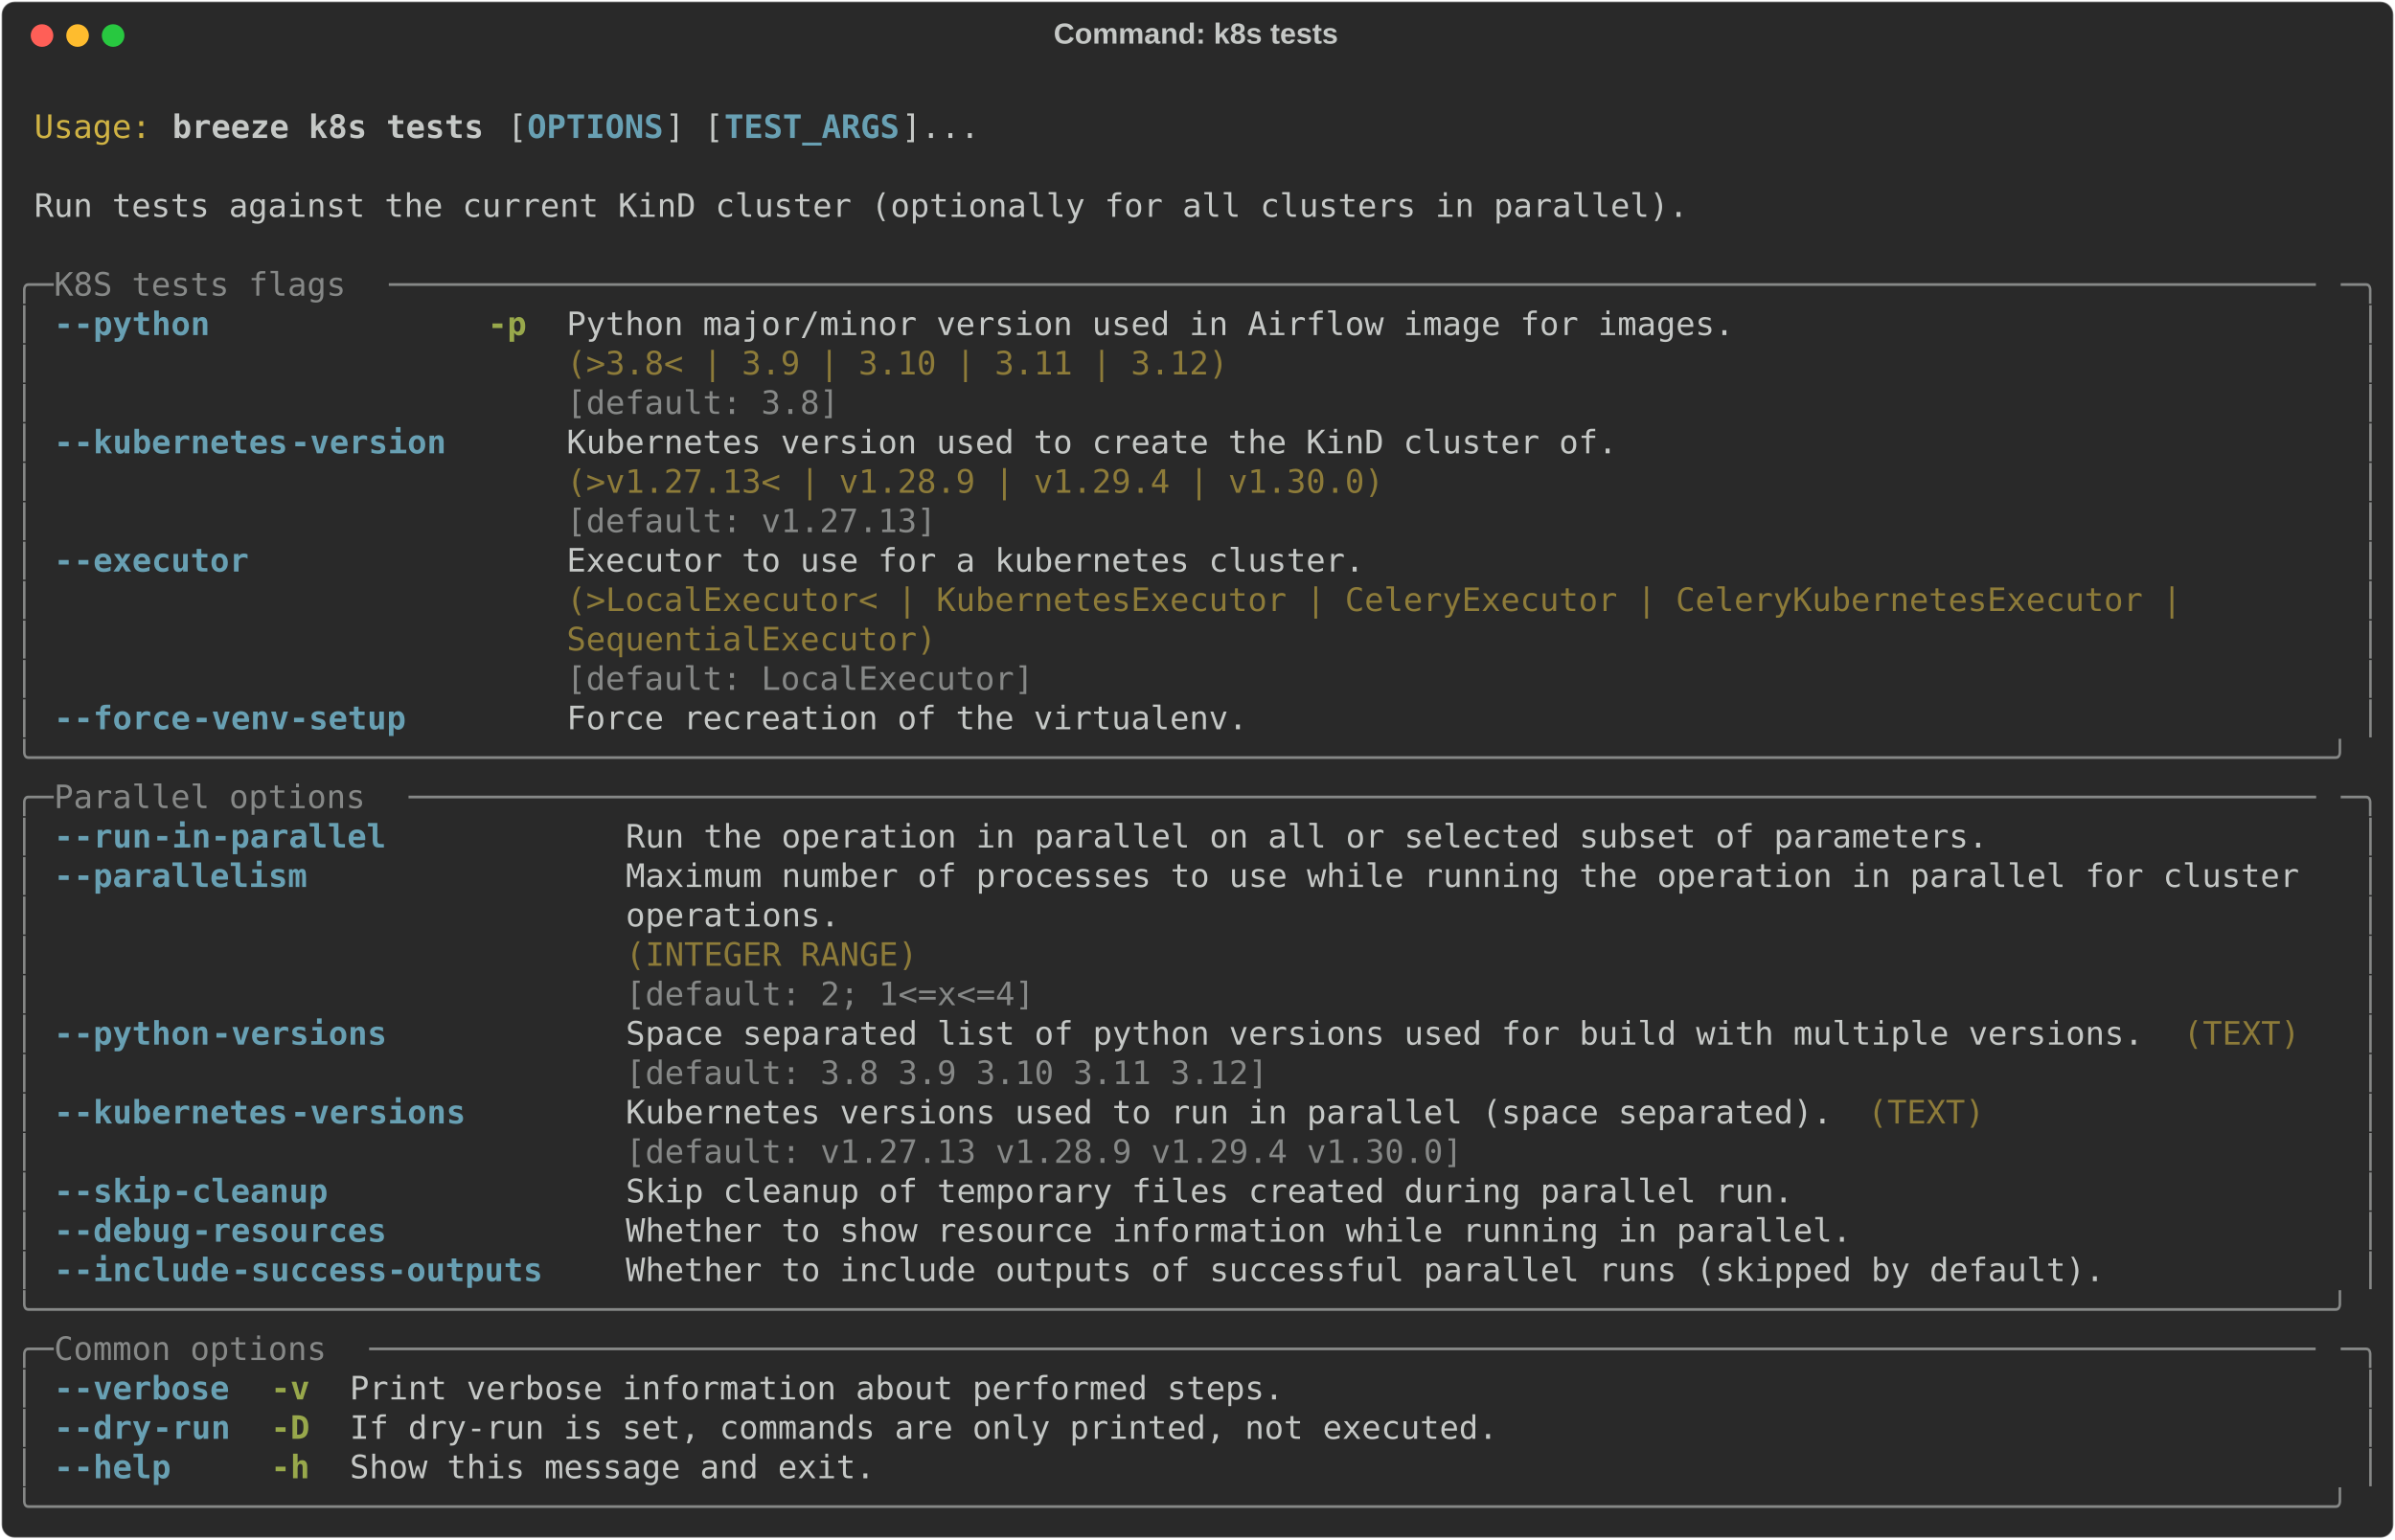
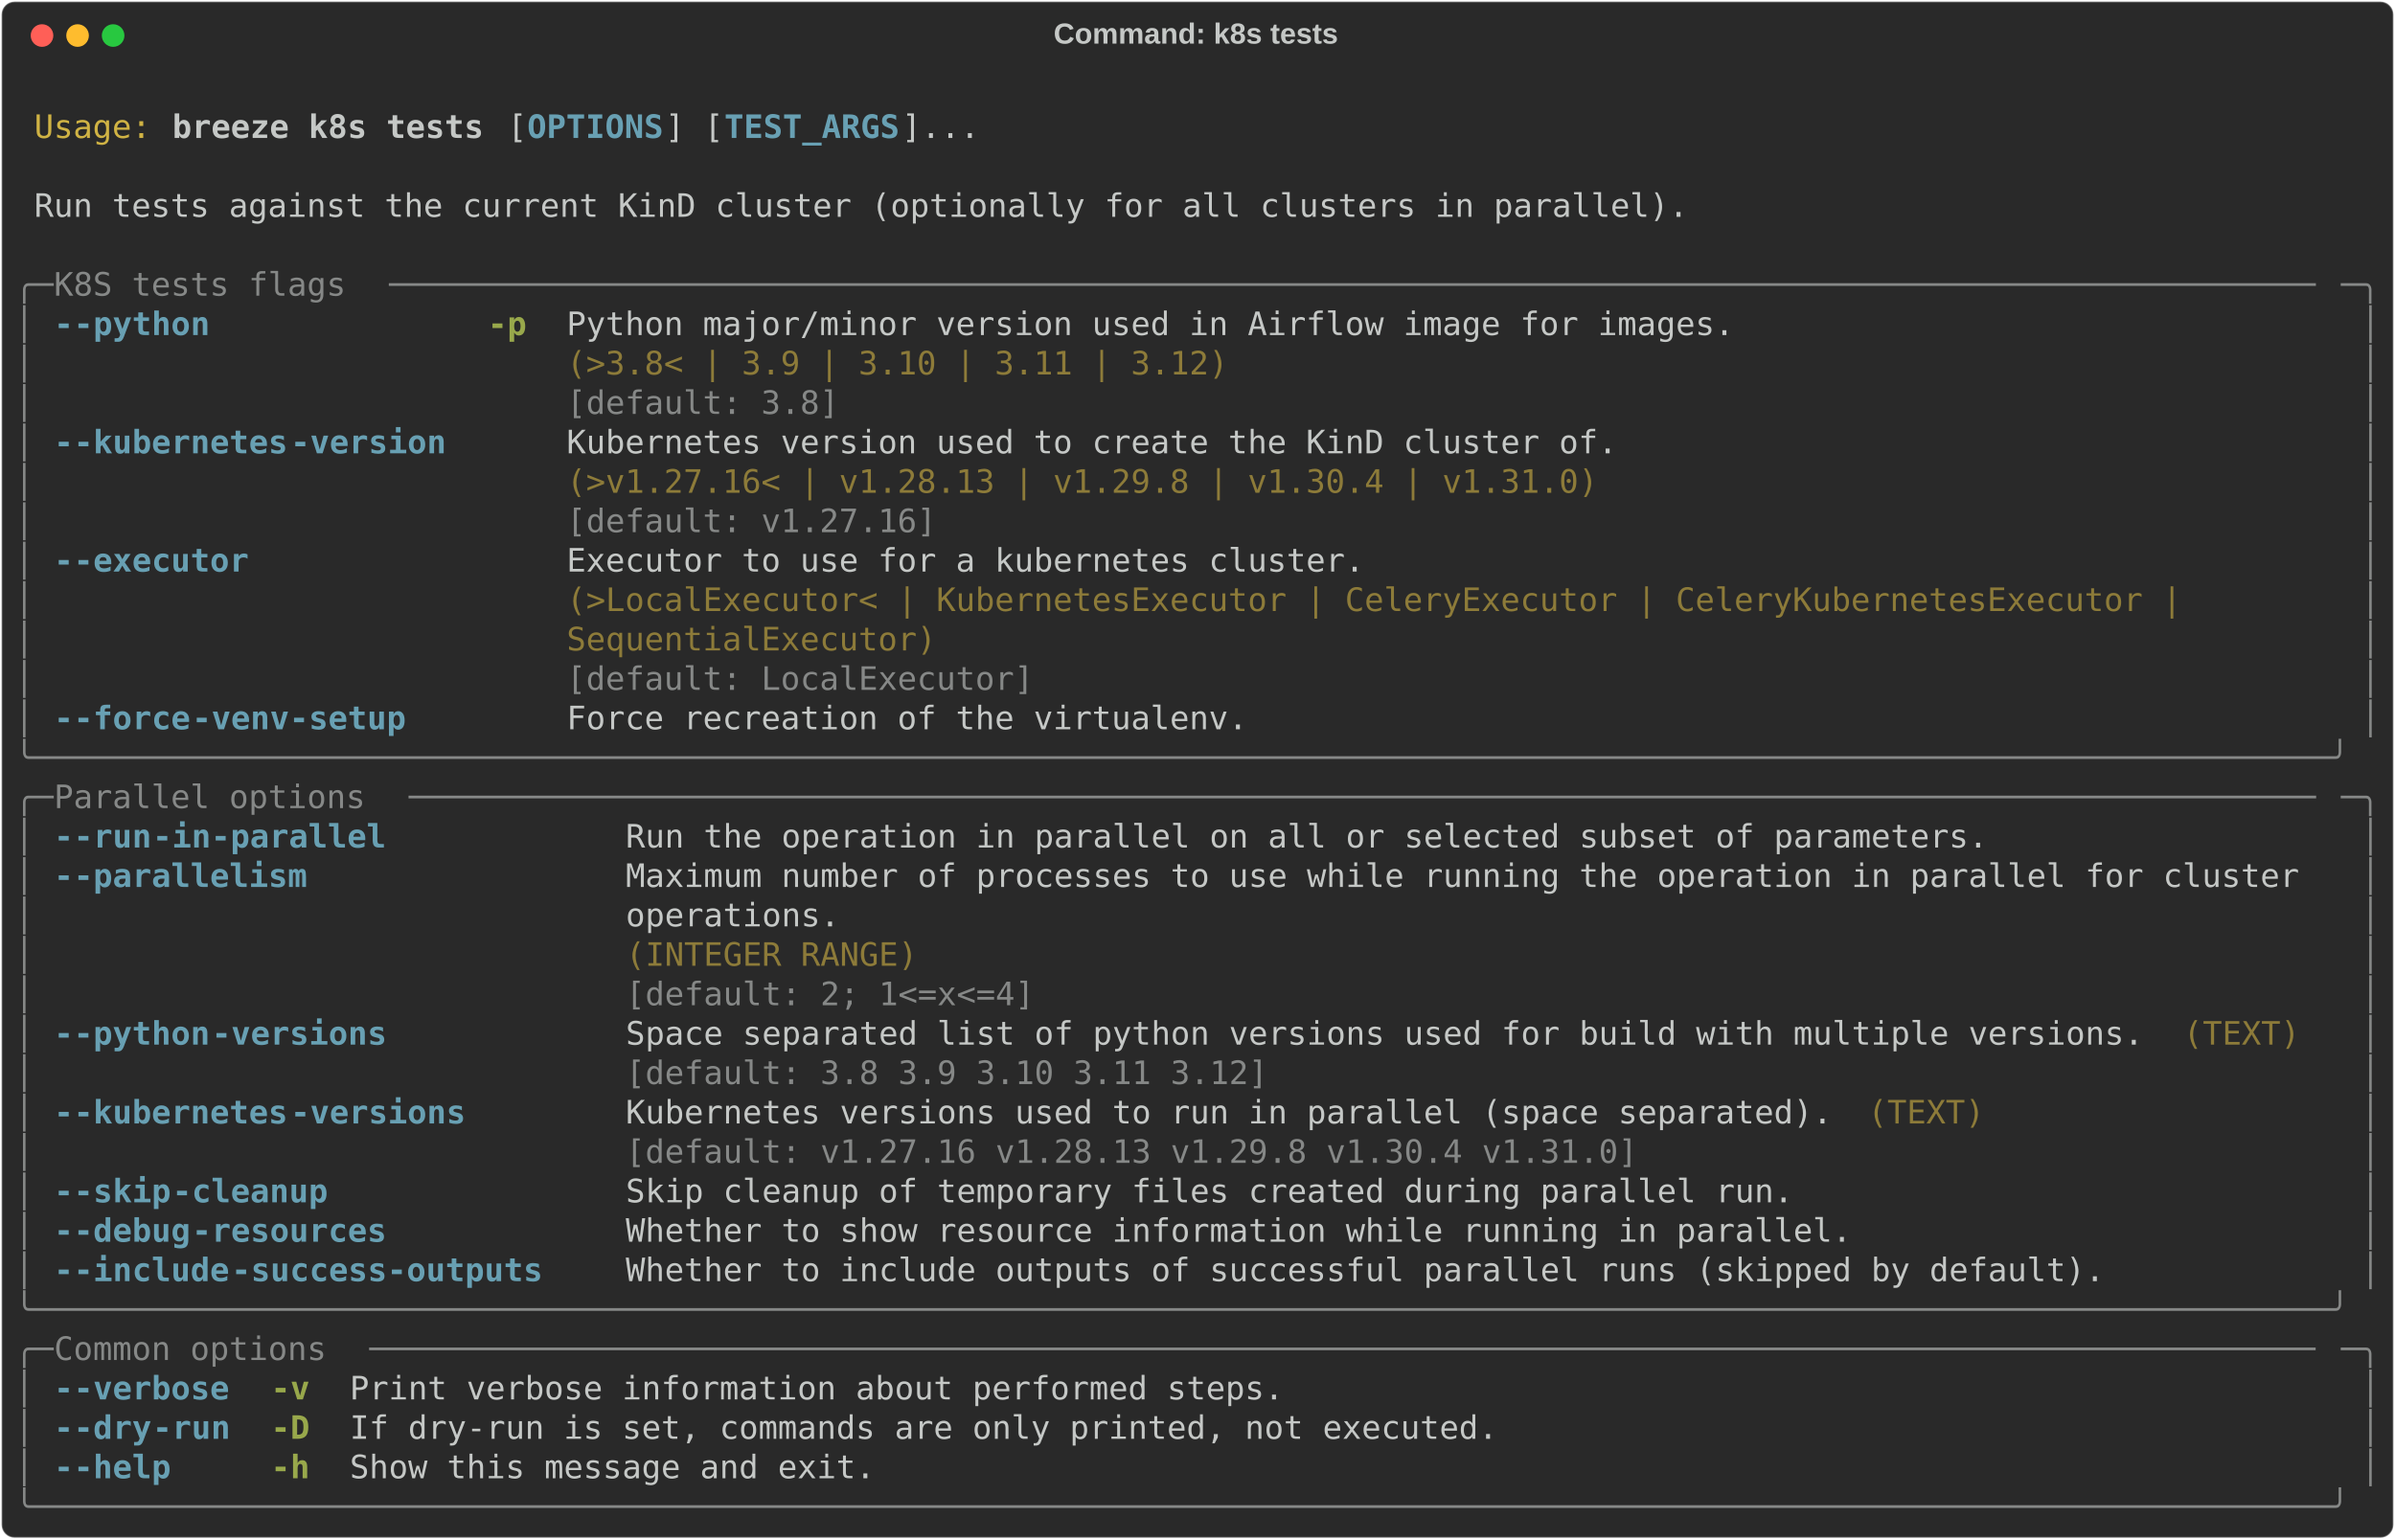
<svg xmlns="http://www.w3.org/2000/svg" class="rich-terminal" viewBox="0 0 1482 952.8">
  <style>

    @font-face {
        font-family: "Fira Code";
        src: local("FiraCode-Regular"),
                url("https://cdnjs.cloudflare.com/ajax/libs/firacode/6.2.0/woff2/FiraCode-Regular.woff2") format("woff2"),
                url("https://cdnjs.cloudflare.com/ajax/libs/firacode/6.2.0/woff/FiraCode-Regular.woff") format("woff");
        font-style: normal;
        font-weight: 400;
    }
    @font-face {
        font-family: "Fira Code";
        src: local("FiraCode-Bold"),
                url("https://cdnjs.cloudflare.com/ajax/libs/firacode/6.2.0/woff2/FiraCode-Bold.woff2") format("woff2"),
                url("https://cdnjs.cloudflare.com/ajax/libs/firacode/6.2.0/woff/FiraCode-Bold.woff") format("woff");
        font-style: bold;
        font-weight: 700;
    }

    .breeze-k8s-tests-matrix {
        font-family: Fira Code, monospace;
        font-size: 20px;
        line-height: 24.4px;
        font-variant-east-asian: full-width;
    }

    .breeze-k8s-tests-title {
        font-size: 18px;
        font-weight: bold;
        font-family: arial;
    }

    .breeze-k8s-tests-r1 { fill: #c5c8c6 }
.breeze-k8s-tests-r2 { fill: #d0b344 }
.breeze-k8s-tests-r3 { fill: #c5c8c6;font-weight: bold }
.breeze-k8s-tests-r4 { fill: #68a0b3;font-weight: bold }
.breeze-k8s-tests-r5 { fill: #868887 }
.breeze-k8s-tests-r6 { fill: #98a84b;font-weight: bold }
.breeze-k8s-tests-r7 { fill: #8d7b39 }
    </style>
  <defs>
    <clipPath id="breeze-k8s-tests-clip-terminal">
      <rect x="0" y="0" width="1463.0" height="901.8" />
    </clipPath>
    <clipPath id="breeze-k8s-tests-line-0">
      <rect x="0" y="1.5" width="1464" height="24.65" />
    </clipPath>
    <clipPath id="breeze-k8s-tests-line-1">
      <rect x="0" y="25.9" width="1464" height="24.65" />
    </clipPath>
    <clipPath id="breeze-k8s-tests-line-2">
      <rect x="0" y="50.3" width="1464" height="24.65" />
    </clipPath>
    <clipPath id="breeze-k8s-tests-line-3">
      <rect x="0" y="74.7" width="1464" height="24.65" />
    </clipPath>
    <clipPath id="breeze-k8s-tests-line-4">
      <rect x="0" y="99.1" width="1464" height="24.65" />
    </clipPath>
    <clipPath id="breeze-k8s-tests-line-5">
      <rect x="0" y="123.5" width="1464" height="24.65" />
    </clipPath>
    <clipPath id="breeze-k8s-tests-line-6">
      <rect x="0" y="147.9" width="1464" height="24.65" />
    </clipPath>
    <clipPath id="breeze-k8s-tests-line-7">
      <rect x="0" y="172.3" width="1464" height="24.65" />
    </clipPath>
    <clipPath id="breeze-k8s-tests-line-8">
      <rect x="0" y="196.7" width="1464" height="24.65" />
    </clipPath>
    <clipPath id="breeze-k8s-tests-line-9">
      <rect x="0" y="221.1" width="1464" height="24.65" />
    </clipPath>
    <clipPath id="breeze-k8s-tests-line-10">
      <rect x="0" y="245.5" width="1464" height="24.65" />
    </clipPath>
    <clipPath id="breeze-k8s-tests-line-11">
      <rect x="0" y="269.9" width="1464" height="24.65" />
    </clipPath>
    <clipPath id="breeze-k8s-tests-line-12">
      <rect x="0" y="294.3" width="1464" height="24.65" />
    </clipPath>
    <clipPath id="breeze-k8s-tests-line-13">
      <rect x="0" y="318.7" width="1464" height="24.65" />
    </clipPath>
    <clipPath id="breeze-k8s-tests-line-14">
      <rect x="0" y="343.1" width="1464" height="24.65" />
    </clipPath>
    <clipPath id="breeze-k8s-tests-line-15">
      <rect x="0" y="367.5" width="1464" height="24.65" />
    </clipPath>
    <clipPath id="breeze-k8s-tests-line-16">
      <rect x="0" y="391.9" width="1464" height="24.65" />
    </clipPath>
    <clipPath id="breeze-k8s-tests-line-17">
      <rect x="0" y="416.3" width="1464" height="24.65" />
    </clipPath>
    <clipPath id="breeze-k8s-tests-line-18">
      <rect x="0" y="440.7" width="1464" height="24.65" />
    </clipPath>
    <clipPath id="breeze-k8s-tests-line-19">
      <rect x="0" y="465.1" width="1464" height="24.65" />
    </clipPath>
    <clipPath id="breeze-k8s-tests-line-20">
      <rect x="0" y="489.5" width="1464" height="24.65" />
    </clipPath>
    <clipPath id="breeze-k8s-tests-line-21">
      <rect x="0" y="513.9" width="1464" height="24.65" />
    </clipPath>
    <clipPath id="breeze-k8s-tests-line-22">
      <rect x="0" y="538.3" width="1464" height="24.65" />
    </clipPath>
    <clipPath id="breeze-k8s-tests-line-23">
      <rect x="0" y="562.7" width="1464" height="24.65" />
    </clipPath>
    <clipPath id="breeze-k8s-tests-line-24">
      <rect x="0" y="587.1" width="1464" height="24.65" />
    </clipPath>
    <clipPath id="breeze-k8s-tests-line-25">
      <rect x="0" y="611.5" width="1464" height="24.65" />
    </clipPath>
    <clipPath id="breeze-k8s-tests-line-26">
      <rect x="0" y="635.9" width="1464" height="24.65" />
    </clipPath>
    <clipPath id="breeze-k8s-tests-line-27">
      <rect x="0" y="660.3" width="1464" height="24.65" />
    </clipPath>
    <clipPath id="breeze-k8s-tests-line-28">
      <rect x="0" y="684.7" width="1464" height="24.65" />
    </clipPath>
    <clipPath id="breeze-k8s-tests-line-29">
      <rect x="0" y="709.1" width="1464" height="24.65" />
    </clipPath>
    <clipPath id="breeze-k8s-tests-line-30">
      <rect x="0" y="733.5" width="1464" height="24.65" />
    </clipPath>
    <clipPath id="breeze-k8s-tests-line-31">
      <rect x="0" y="757.9" width="1464" height="24.65" />
    </clipPath>
    <clipPath id="breeze-k8s-tests-line-32">
      <rect x="0" y="782.3" width="1464" height="24.65" />
    </clipPath>
    <clipPath id="breeze-k8s-tests-line-33">
      <rect x="0" y="806.7" width="1464" height="24.65" />
    </clipPath>
    <clipPath id="breeze-k8s-tests-line-34">
      <rect x="0" y="831.1" width="1464" height="24.65" />
    </clipPath>
    <clipPath id="breeze-k8s-tests-line-35">
      <rect x="0" y="855.5" width="1464" height="24.65" />
    </clipPath>
  </defs>
  <rect fill="#292929" stroke="rgba(255,255,255,0.35)" stroke-width="1" x="1" y="1" width="1480" height="950.8" rx="8" />
  <text class="breeze-k8s-tests-title" fill="#c5c8c6" text-anchor="middle" x="740" y="27">Command: k8s tests</text>
  <g transform="translate(26,22)">
    <circle cx="0" cy="0" r="7" fill="#ff5f57" />
    <circle cx="22" cy="0" r="7" fill="#febc2e" />
    <circle cx="44" cy="0" r="7" fill="#28c840" />
  </g>
  <g transform="translate(9, 41)" clip-path="url(#breeze-k8s-tests-clip-terminal)">
    <g class="breeze-k8s-tests-matrix">
      <text class="breeze-k8s-tests-r1" x="1464" y="20" textLength="12.2" clip-path="url(#breeze-k8s-tests-line-0)">
</text>
      <text class="breeze-k8s-tests-r2" x="12.2" y="44.4" textLength="73.2" clip-path="url(#breeze-k8s-tests-line-1)">Usage:</text>
      <text class="breeze-k8s-tests-r3" x="97.6" y="44.4" textLength="195.2" clip-path="url(#breeze-k8s-tests-line-1)">breeze k8s tests</text>
      <text class="breeze-k8s-tests-r1" x="305" y="44.4" textLength="12.2" clip-path="url(#breeze-k8s-tests-line-1)">[</text>
      <text class="breeze-k8s-tests-r4" x="317.2" y="44.4" textLength="85.4" clip-path="url(#breeze-k8s-tests-line-1)">OPTIONS</text>
      <text class="breeze-k8s-tests-r1" x="402.6" y="44.4" textLength="36.6" clip-path="url(#breeze-k8s-tests-line-1)">] [</text>
      <text class="breeze-k8s-tests-r4" x="439.2" y="44.4" textLength="109.8" clip-path="url(#breeze-k8s-tests-line-1)">TEST_ARGS</text>
      <text class="breeze-k8s-tests-r1" x="549" y="44.4" textLength="48.8" clip-path="url(#breeze-k8s-tests-line-1)">]...</text>
      <text class="breeze-k8s-tests-r1" x="1464" y="44.4" textLength="12.2" clip-path="url(#breeze-k8s-tests-line-1)">
</text>
      <text class="breeze-k8s-tests-r1" x="1464" y="68.8" textLength="12.2" clip-path="url(#breeze-k8s-tests-line-2)">
</text>
      <text class="breeze-k8s-tests-r1" x="12.2" y="93.2" textLength="1037" clip-path="url(#breeze-k8s-tests-line-3)">Run tests against the current KinD cluster (optionally for all clusters in parallel).</text>
      <text class="breeze-k8s-tests-r1" x="1464" y="93.2" textLength="12.2" clip-path="url(#breeze-k8s-tests-line-3)">
</text>
      <text class="breeze-k8s-tests-r1" x="1464" y="117.6" textLength="12.2" clip-path="url(#breeze-k8s-tests-line-4)">
</text>
      <text class="breeze-k8s-tests-r5" x="0" y="142" textLength="24.4" clip-path="url(#breeze-k8s-tests-line-5)">╭─</text>
      <text class="breeze-k8s-tests-r5" x="24.4" y="142" textLength="207.4" clip-path="url(#breeze-k8s-tests-line-5)"> K8S tests flags </text>
      <text class="breeze-k8s-tests-r5" x="231.8" y="142" textLength="1207.8" clip-path="url(#breeze-k8s-tests-line-5)">───────────────────────────────────────────────────────────────────────────────────────────────────</text>
      <text class="breeze-k8s-tests-r5" x="1439.6" y="142" textLength="24.4" clip-path="url(#breeze-k8s-tests-line-5)">─╮</text>
      <text class="breeze-k8s-tests-r1" x="1464" y="142" textLength="12.2" clip-path="url(#breeze-k8s-tests-line-5)">
</text>
      <text class="breeze-k8s-tests-r5" x="0" y="166.4" textLength="12.2" clip-path="url(#breeze-k8s-tests-line-6)">│</text>
      <text class="breeze-k8s-tests-r4" x="24.4" y="166.4" textLength="12.2" clip-path="url(#breeze-k8s-tests-line-6)">-</text>
      <text class="breeze-k8s-tests-r4" x="36.6" y="166.4" textLength="85.4" clip-path="url(#breeze-k8s-tests-line-6)">-python</text>
      <text class="breeze-k8s-tests-r6" x="292.8" y="166.4" textLength="24.4" clip-path="url(#breeze-k8s-tests-line-6)">-p</text>
      <text class="breeze-k8s-tests-r1" x="341.6" y="166.4" textLength="732" clip-path="url(#breeze-k8s-tests-line-6)">Python major/minor version used in Airflow image for images.</text>
      <text class="breeze-k8s-tests-r5" x="1451.8" y="166.4" textLength="12.2" clip-path="url(#breeze-k8s-tests-line-6)">│</text>
      <text class="breeze-k8s-tests-r1" x="1464" y="166.4" textLength="12.2" clip-path="url(#breeze-k8s-tests-line-6)">
</text>
      <text class="breeze-k8s-tests-r5" x="0" y="190.8" textLength="12.2" clip-path="url(#breeze-k8s-tests-line-7)">│</text>
      <text class="breeze-k8s-tests-r7" x="341.6" y="190.8" textLength="732" clip-path="url(#breeze-k8s-tests-line-7)">(&gt;3.8&lt; | 3.9 | 3.10 | 3.11 | 3.12)                          </text>
      <text class="breeze-k8s-tests-r5" x="1451.8" y="190.8" textLength="12.2" clip-path="url(#breeze-k8s-tests-line-7)">│</text>
      <text class="breeze-k8s-tests-r1" x="1464" y="190.8" textLength="12.2" clip-path="url(#breeze-k8s-tests-line-7)">
</text>
      <text class="breeze-k8s-tests-r5" x="0" y="215.2" textLength="12.2" clip-path="url(#breeze-k8s-tests-line-8)">│</text>
      <text class="breeze-k8s-tests-r5" x="341.6" y="215.2" textLength="732" clip-path="url(#breeze-k8s-tests-line-8)">[default: 3.8]                                              </text>
      <text class="breeze-k8s-tests-r5" x="1451.8" y="215.2" textLength="12.2" clip-path="url(#breeze-k8s-tests-line-8)">│</text>
      <text class="breeze-k8s-tests-r1" x="1464" y="215.2" textLength="12.2" clip-path="url(#breeze-k8s-tests-line-8)">
</text>
      <text class="breeze-k8s-tests-r5" x="0" y="239.6" textLength="12.2" clip-path="url(#breeze-k8s-tests-line-9)">│</text>
      <text class="breeze-k8s-tests-r4" x="24.4" y="239.6" textLength="12.2" clip-path="url(#breeze-k8s-tests-line-9)">-</text>
      <text class="breeze-k8s-tests-r4" x="36.6" y="239.6" textLength="134.2" clip-path="url(#breeze-k8s-tests-line-9)">-kubernetes</text>
      <text class="breeze-k8s-tests-r4" x="170.8" y="239.6" textLength="97.6" clip-path="url(#breeze-k8s-tests-line-9)">-version</text>
      <text class="breeze-k8s-tests-r1" x="341.6" y="239.6" textLength="658.8" clip-path="url(#breeze-k8s-tests-line-9)">Kubernetes version used to create the KinD cluster of.</text>
      <text class="breeze-k8s-tests-r5" x="1451.8" y="239.6" textLength="12.2" clip-path="url(#breeze-k8s-tests-line-9)">│</text>
      <text class="breeze-k8s-tests-r1" x="1464" y="239.6" textLength="12.2" clip-path="url(#breeze-k8s-tests-line-9)">
</text>
      <text class="breeze-k8s-tests-r5" x="0" y="264" textLength="12.2" clip-path="url(#breeze-k8s-tests-line-10)">│</text>
-       <text class="breeze-k8s-tests-r7" x="341.6" y="264" textLength="658.8" clip-path="url(#breeze-k8s-tests-line-10)">(&gt;v1.27.13&lt; | v1.28.9 | v1.29.4 | v1.30.0)            </text>
+       <text class="breeze-k8s-tests-r7" x="341.6" y="264" textLength="658.8" clip-path="url(#breeze-k8s-tests-line-10)">(&gt;v1.27.16&lt; | v1.28.13 | v1.29.8 | v1.30.4 | v1.31.0) </text>
      <text class="breeze-k8s-tests-r5" x="1451.8" y="264" textLength="12.2" clip-path="url(#breeze-k8s-tests-line-10)">│</text>
      <text class="breeze-k8s-tests-r1" x="1464" y="264" textLength="12.2" clip-path="url(#breeze-k8s-tests-line-10)">
</text>
      <text class="breeze-k8s-tests-r5" x="0" y="288.4" textLength="12.2" clip-path="url(#breeze-k8s-tests-line-11)">│</text>
-       <text class="breeze-k8s-tests-r5" x="341.6" y="288.4" textLength="658.8" clip-path="url(#breeze-k8s-tests-line-11)">[default: v1.27.13]                                   </text>
+       <text class="breeze-k8s-tests-r5" x="341.6" y="288.4" textLength="658.8" clip-path="url(#breeze-k8s-tests-line-11)">[default: v1.27.16]                                   </text>
      <text class="breeze-k8s-tests-r5" x="1451.8" y="288.4" textLength="12.2" clip-path="url(#breeze-k8s-tests-line-11)">│</text>
      <text class="breeze-k8s-tests-r1" x="1464" y="288.4" textLength="12.2" clip-path="url(#breeze-k8s-tests-line-11)">
</text>
      <text class="breeze-k8s-tests-r5" x="0" y="312.8" textLength="12.2" clip-path="url(#breeze-k8s-tests-line-12)">│</text>
      <text class="breeze-k8s-tests-r4" x="24.4" y="312.8" textLength="12.2" clip-path="url(#breeze-k8s-tests-line-12)">-</text>
      <text class="breeze-k8s-tests-r4" x="36.6" y="312.8" textLength="109.8" clip-path="url(#breeze-k8s-tests-line-12)">-executor</text>
      <text class="breeze-k8s-tests-r1" x="341.6" y="312.8" textLength="1098" clip-path="url(#breeze-k8s-tests-line-12)">Executor to use for a kubernetes cluster.                                                 </text>
      <text class="breeze-k8s-tests-r5" x="1451.8" y="312.8" textLength="12.2" clip-path="url(#breeze-k8s-tests-line-12)">│</text>
      <text class="breeze-k8s-tests-r1" x="1464" y="312.8" textLength="12.2" clip-path="url(#breeze-k8s-tests-line-12)">
</text>
      <text class="breeze-k8s-tests-r5" x="0" y="337.2" textLength="12.2" clip-path="url(#breeze-k8s-tests-line-13)">│</text>
      <text class="breeze-k8s-tests-r7" x="341.6" y="337.2" textLength="1098" clip-path="url(#breeze-k8s-tests-line-13)">(&gt;LocalExecutor&lt; | KubernetesExecutor | CeleryExecutor | CeleryKubernetesExecutor |       </text>
      <text class="breeze-k8s-tests-r5" x="1451.8" y="337.2" textLength="12.2" clip-path="url(#breeze-k8s-tests-line-13)">│</text>
      <text class="breeze-k8s-tests-r1" x="1464" y="337.2" textLength="12.2" clip-path="url(#breeze-k8s-tests-line-13)">
</text>
      <text class="breeze-k8s-tests-r5" x="0" y="361.6" textLength="12.2" clip-path="url(#breeze-k8s-tests-line-14)">│</text>
      <text class="breeze-k8s-tests-r7" x="341.6" y="361.6" textLength="1098" clip-path="url(#breeze-k8s-tests-line-14)">SequentialExecutor)                                                                       </text>
      <text class="breeze-k8s-tests-r5" x="1451.8" y="361.6" textLength="12.2" clip-path="url(#breeze-k8s-tests-line-14)">│</text>
      <text class="breeze-k8s-tests-r1" x="1464" y="361.6" textLength="12.2" clip-path="url(#breeze-k8s-tests-line-14)">
</text>
      <text class="breeze-k8s-tests-r5" x="0" y="386" textLength="12.2" clip-path="url(#breeze-k8s-tests-line-15)">│</text>
      <text class="breeze-k8s-tests-r5" x="341.6" y="386" textLength="1098" clip-path="url(#breeze-k8s-tests-line-15)">[default: LocalExecutor]                                                                  </text>
      <text class="breeze-k8s-tests-r5" x="1451.8" y="386" textLength="12.2" clip-path="url(#breeze-k8s-tests-line-15)">│</text>
      <text class="breeze-k8s-tests-r1" x="1464" y="386" textLength="12.2" clip-path="url(#breeze-k8s-tests-line-15)">
</text>
      <text class="breeze-k8s-tests-r5" x="0" y="410.4" textLength="12.2" clip-path="url(#breeze-k8s-tests-line-16)">│</text>
      <text class="breeze-k8s-tests-r4" x="24.4" y="410.4" textLength="12.2" clip-path="url(#breeze-k8s-tests-line-16)">-</text>
      <text class="breeze-k8s-tests-r4" x="36.6" y="410.4" textLength="73.2" clip-path="url(#breeze-k8s-tests-line-16)">-force</text>
      <text class="breeze-k8s-tests-r4" x="109.8" y="410.4" textLength="134.2" clip-path="url(#breeze-k8s-tests-line-16)">-venv-setup</text>
      <text class="breeze-k8s-tests-r1" x="341.6" y="410.4" textLength="427" clip-path="url(#breeze-k8s-tests-line-16)">Force recreation of the virtualenv.</text>
      <text class="breeze-k8s-tests-r5" x="1451.8" y="410.4" textLength="12.2" clip-path="url(#breeze-k8s-tests-line-16)">│</text>
      <text class="breeze-k8s-tests-r1" x="1464" y="410.4" textLength="12.2" clip-path="url(#breeze-k8s-tests-line-16)">
</text>
      <text class="breeze-k8s-tests-r5" x="0" y="434.8" textLength="1464" clip-path="url(#breeze-k8s-tests-line-17)">╰──────────────────────────────────────────────────────────────────────────────────────────────────────────────────────╯</text>
      <text class="breeze-k8s-tests-r1" x="1464" y="434.8" textLength="12.2" clip-path="url(#breeze-k8s-tests-line-17)">
</text>
      <text class="breeze-k8s-tests-r5" x="0" y="459.2" textLength="24.4" clip-path="url(#breeze-k8s-tests-line-18)">╭─</text>
      <text class="breeze-k8s-tests-r5" x="24.4" y="459.2" textLength="219.6" clip-path="url(#breeze-k8s-tests-line-18)"> Parallel options </text>
      <text class="breeze-k8s-tests-r5" x="244" y="459.2" textLength="1195.6" clip-path="url(#breeze-k8s-tests-line-18)">──────────────────────────────────────────────────────────────────────────────────────────────────</text>
      <text class="breeze-k8s-tests-r5" x="1439.6" y="459.2" textLength="24.4" clip-path="url(#breeze-k8s-tests-line-18)">─╮</text>
      <text class="breeze-k8s-tests-r1" x="1464" y="459.2" textLength="12.2" clip-path="url(#breeze-k8s-tests-line-18)">
</text>
      <text class="breeze-k8s-tests-r5" x="0" y="483.6" textLength="12.2" clip-path="url(#breeze-k8s-tests-line-19)">│</text>
      <text class="breeze-k8s-tests-r4" x="24.4" y="483.6" textLength="12.2" clip-path="url(#breeze-k8s-tests-line-19)">-</text>
      <text class="breeze-k8s-tests-r4" x="36.6" y="483.6" textLength="48.8" clip-path="url(#breeze-k8s-tests-line-19)">-run</text>
      <text class="breeze-k8s-tests-r4" x="85.4" y="483.6" textLength="146.4" clip-path="url(#breeze-k8s-tests-line-19)">-in-parallel</text>
      <text class="breeze-k8s-tests-r1" x="378.2" y="483.6" textLength="854" clip-path="url(#breeze-k8s-tests-line-19)">Run the operation in parallel on all or selected subset of parameters.</text>
      <text class="breeze-k8s-tests-r5" x="1451.8" y="483.6" textLength="12.2" clip-path="url(#breeze-k8s-tests-line-19)">│</text>
      <text class="breeze-k8s-tests-r1" x="1464" y="483.6" textLength="12.2" clip-path="url(#breeze-k8s-tests-line-19)">
</text>
      <text class="breeze-k8s-tests-r5" x="0" y="508" textLength="12.2" clip-path="url(#breeze-k8s-tests-line-20)">│</text>
      <text class="breeze-k8s-tests-r4" x="24.4" y="508" textLength="12.2" clip-path="url(#breeze-k8s-tests-line-20)">-</text>
      <text class="breeze-k8s-tests-r4" x="36.6" y="508" textLength="146.4" clip-path="url(#breeze-k8s-tests-line-20)">-parallelism</text>
      <text class="breeze-k8s-tests-r1" x="378.2" y="508" textLength="1061.4" clip-path="url(#breeze-k8s-tests-line-20)">Maximum number of processes to use while running the operation in parallel for cluster </text>
      <text class="breeze-k8s-tests-r5" x="1451.8" y="508" textLength="12.2" clip-path="url(#breeze-k8s-tests-line-20)">│</text>
      <text class="breeze-k8s-tests-r1" x="1464" y="508" textLength="12.2" clip-path="url(#breeze-k8s-tests-line-20)">
</text>
      <text class="breeze-k8s-tests-r5" x="0" y="532.4" textLength="12.2" clip-path="url(#breeze-k8s-tests-line-21)">│</text>
      <text class="breeze-k8s-tests-r1" x="378.2" y="532.4" textLength="1061.4" clip-path="url(#breeze-k8s-tests-line-21)">operations.                                                                            </text>
      <text class="breeze-k8s-tests-r5" x="1451.8" y="532.4" textLength="12.2" clip-path="url(#breeze-k8s-tests-line-21)">│</text>
      <text class="breeze-k8s-tests-r1" x="1464" y="532.4" textLength="12.2" clip-path="url(#breeze-k8s-tests-line-21)">
</text>
      <text class="breeze-k8s-tests-r5" x="0" y="556.8" textLength="12.2" clip-path="url(#breeze-k8s-tests-line-22)">│</text>
      <text class="breeze-k8s-tests-r7" x="378.2" y="556.8" textLength="1061.4" clip-path="url(#breeze-k8s-tests-line-22)">(INTEGER RANGE)                                                                        </text>
      <text class="breeze-k8s-tests-r5" x="1451.8" y="556.8" textLength="12.2" clip-path="url(#breeze-k8s-tests-line-22)">│</text>
      <text class="breeze-k8s-tests-r1" x="1464" y="556.8" textLength="12.2" clip-path="url(#breeze-k8s-tests-line-22)">
</text>
      <text class="breeze-k8s-tests-r5" x="0" y="581.2" textLength="12.2" clip-path="url(#breeze-k8s-tests-line-23)">│</text>
      <text class="breeze-k8s-tests-r5" x="378.2" y="581.2" textLength="1061.4" clip-path="url(#breeze-k8s-tests-line-23)">[default: 2; 1&lt;=x&lt;=4]                                                                  </text>
      <text class="breeze-k8s-tests-r5" x="1451.8" y="581.2" textLength="12.2" clip-path="url(#breeze-k8s-tests-line-23)">│</text>
      <text class="breeze-k8s-tests-r1" x="1464" y="581.2" textLength="12.2" clip-path="url(#breeze-k8s-tests-line-23)">
</text>
      <text class="breeze-k8s-tests-r5" x="0" y="605.6" textLength="12.2" clip-path="url(#breeze-k8s-tests-line-24)">│</text>
      <text class="breeze-k8s-tests-r4" x="24.4" y="605.6" textLength="12.2" clip-path="url(#breeze-k8s-tests-line-24)">-</text>
      <text class="breeze-k8s-tests-r4" x="36.6" y="605.6" textLength="85.4" clip-path="url(#breeze-k8s-tests-line-24)">-python</text>
      <text class="breeze-k8s-tests-r4" x="122" y="605.6" textLength="109.8" clip-path="url(#breeze-k8s-tests-line-24)">-versions</text>
      <text class="breeze-k8s-tests-r1" x="378.2" y="605.6" textLength="951.6" clip-path="url(#breeze-k8s-tests-line-24)">Space separated list of python versions used for build with multiple versions.</text>
      <text class="breeze-k8s-tests-r7" x="1342" y="605.6" textLength="73.2" clip-path="url(#breeze-k8s-tests-line-24)">(TEXT)</text>
      <text class="breeze-k8s-tests-r5" x="1451.8" y="605.6" textLength="12.2" clip-path="url(#breeze-k8s-tests-line-24)">│</text>
      <text class="breeze-k8s-tests-r1" x="1464" y="605.6" textLength="12.2" clip-path="url(#breeze-k8s-tests-line-24)">
</text>
      <text class="breeze-k8s-tests-r5" x="0" y="630" textLength="12.2" clip-path="url(#breeze-k8s-tests-line-25)">│</text>
      <text class="breeze-k8s-tests-r5" x="378.2" y="630" textLength="951.6" clip-path="url(#breeze-k8s-tests-line-25)">[default: 3.8 3.9 3.10 3.11 3.12]                                             </text>
      <text class="breeze-k8s-tests-r5" x="1451.8" y="630" textLength="12.2" clip-path="url(#breeze-k8s-tests-line-25)">│</text>
      <text class="breeze-k8s-tests-r1" x="1464" y="630" textLength="12.2" clip-path="url(#breeze-k8s-tests-line-25)">
</text>
      <text class="breeze-k8s-tests-r5" x="0" y="654.4" textLength="12.2" clip-path="url(#breeze-k8s-tests-line-26)">│</text>
      <text class="breeze-k8s-tests-r4" x="24.4" y="654.4" textLength="12.2" clip-path="url(#breeze-k8s-tests-line-26)">-</text>
      <text class="breeze-k8s-tests-r4" x="36.6" y="654.4" textLength="134.2" clip-path="url(#breeze-k8s-tests-line-26)">-kubernetes</text>
      <text class="breeze-k8s-tests-r4" x="170.8" y="654.4" textLength="109.8" clip-path="url(#breeze-k8s-tests-line-26)">-versions</text>
      <text class="breeze-k8s-tests-r1" x="378.2" y="654.4" textLength="756.4" clip-path="url(#breeze-k8s-tests-line-26)">Kubernetes versions used to run in parallel (space separated).</text>
      <text class="breeze-k8s-tests-r7" x="1146.8" y="654.4" textLength="73.2" clip-path="url(#breeze-k8s-tests-line-26)">(TEXT)</text>
      <text class="breeze-k8s-tests-r5" x="1451.8" y="654.4" textLength="12.2" clip-path="url(#breeze-k8s-tests-line-26)">│</text>
      <text class="breeze-k8s-tests-r1" x="1464" y="654.4" textLength="12.2" clip-path="url(#breeze-k8s-tests-line-26)">
</text>
      <text class="breeze-k8s-tests-r5" x="0" y="678.8" textLength="12.2" clip-path="url(#breeze-k8s-tests-line-27)">│</text>
-       <text class="breeze-k8s-tests-r5" x="378.2" y="678.8" textLength="756.4" clip-path="url(#breeze-k8s-tests-line-27)">[default: v1.27.13 v1.28.9 v1.29.4 v1.30.0]                   </text>
+       <text class="breeze-k8s-tests-r5" x="378.2" y="678.8" textLength="756.4" clip-path="url(#breeze-k8s-tests-line-27)">[default: v1.27.16 v1.28.13 v1.29.8 v1.30.4 v1.31.0]          </text>
      <text class="breeze-k8s-tests-r5" x="1451.8" y="678.8" textLength="12.2" clip-path="url(#breeze-k8s-tests-line-27)">│</text>
      <text class="breeze-k8s-tests-r1" x="1464" y="678.8" textLength="12.2" clip-path="url(#breeze-k8s-tests-line-27)">
</text>
      <text class="breeze-k8s-tests-r5" x="0" y="703.2" textLength="12.2" clip-path="url(#breeze-k8s-tests-line-28)">│</text>
      <text class="breeze-k8s-tests-r4" x="24.4" y="703.2" textLength="12.2" clip-path="url(#breeze-k8s-tests-line-28)">-</text>
      <text class="breeze-k8s-tests-r4" x="36.6" y="703.2" textLength="61" clip-path="url(#breeze-k8s-tests-line-28)">-skip</text>
      <text class="breeze-k8s-tests-r4" x="97.6" y="703.2" textLength="97.6" clip-path="url(#breeze-k8s-tests-line-28)">-cleanup</text>
      <text class="breeze-k8s-tests-r1" x="378.2" y="703.2" textLength="732" clip-path="url(#breeze-k8s-tests-line-28)">Skip cleanup of temporary files created during parallel run.</text>
      <text class="breeze-k8s-tests-r5" x="1451.8" y="703.2" textLength="12.2" clip-path="url(#breeze-k8s-tests-line-28)">│</text>
      <text class="breeze-k8s-tests-r1" x="1464" y="703.2" textLength="12.2" clip-path="url(#breeze-k8s-tests-line-28)">
</text>
      <text class="breeze-k8s-tests-r5" x="0" y="727.6" textLength="12.2" clip-path="url(#breeze-k8s-tests-line-29)">│</text>
      <text class="breeze-k8s-tests-r4" x="24.4" y="727.6" textLength="12.2" clip-path="url(#breeze-k8s-tests-line-29)">-</text>
      <text class="breeze-k8s-tests-r4" x="36.6" y="727.6" textLength="73.2" clip-path="url(#breeze-k8s-tests-line-29)">-debug</text>
      <text class="breeze-k8s-tests-r4" x="109.8" y="727.6" textLength="122" clip-path="url(#breeze-k8s-tests-line-29)">-resources</text>
      <text class="breeze-k8s-tests-r1" x="378.2" y="727.6" textLength="768.6" clip-path="url(#breeze-k8s-tests-line-29)">Whether to show resource information while running in parallel.</text>
      <text class="breeze-k8s-tests-r5" x="1451.8" y="727.6" textLength="12.2" clip-path="url(#breeze-k8s-tests-line-29)">│</text>
      <text class="breeze-k8s-tests-r1" x="1464" y="727.6" textLength="12.2" clip-path="url(#breeze-k8s-tests-line-29)">
</text>
      <text class="breeze-k8s-tests-r5" x="0" y="752" textLength="12.2" clip-path="url(#breeze-k8s-tests-line-30)">│</text>
      <text class="breeze-k8s-tests-r4" x="24.4" y="752" textLength="12.2" clip-path="url(#breeze-k8s-tests-line-30)">-</text>
      <text class="breeze-k8s-tests-r4" x="36.6" y="752" textLength="97.6" clip-path="url(#breeze-k8s-tests-line-30)">-include</text>
      <text class="breeze-k8s-tests-r4" x="134.2" y="752" textLength="195.2" clip-path="url(#breeze-k8s-tests-line-30)">-success-outputs</text>
      <text class="breeze-k8s-tests-r1" x="378.2" y="752" textLength="927.2" clip-path="url(#breeze-k8s-tests-line-30)">Whether to include outputs of successful parallel runs (skipped by default).</text>
      <text class="breeze-k8s-tests-r5" x="1451.8" y="752" textLength="12.2" clip-path="url(#breeze-k8s-tests-line-30)">│</text>
      <text class="breeze-k8s-tests-r1" x="1464" y="752" textLength="12.2" clip-path="url(#breeze-k8s-tests-line-30)">
</text>
      <text class="breeze-k8s-tests-r5" x="0" y="776.4" textLength="1464" clip-path="url(#breeze-k8s-tests-line-31)">╰──────────────────────────────────────────────────────────────────────────────────────────────────────────────────────╯</text>
      <text class="breeze-k8s-tests-r1" x="1464" y="776.4" textLength="12.2" clip-path="url(#breeze-k8s-tests-line-31)">
</text>
      <text class="breeze-k8s-tests-r5" x="0" y="800.8" textLength="24.4" clip-path="url(#breeze-k8s-tests-line-32)">╭─</text>
      <text class="breeze-k8s-tests-r5" x="24.4" y="800.8" textLength="195.2" clip-path="url(#breeze-k8s-tests-line-32)"> Common options </text>
      <text class="breeze-k8s-tests-r5" x="219.6" y="800.8" textLength="1220" clip-path="url(#breeze-k8s-tests-line-32)">────────────────────────────────────────────────────────────────────────────────────────────────────</text>
      <text class="breeze-k8s-tests-r5" x="1439.6" y="800.8" textLength="24.4" clip-path="url(#breeze-k8s-tests-line-32)">─╮</text>
      <text class="breeze-k8s-tests-r1" x="1464" y="800.8" textLength="12.2" clip-path="url(#breeze-k8s-tests-line-32)">
</text>
      <text class="breeze-k8s-tests-r5" x="0" y="825.2" textLength="12.2" clip-path="url(#breeze-k8s-tests-line-33)">│</text>
      <text class="breeze-k8s-tests-r4" x="24.4" y="825.2" textLength="12.2" clip-path="url(#breeze-k8s-tests-line-33)">-</text>
      <text class="breeze-k8s-tests-r4" x="36.6" y="825.2" textLength="97.6" clip-path="url(#breeze-k8s-tests-line-33)">-verbose</text>
      <text class="breeze-k8s-tests-r6" x="158.6" y="825.2" textLength="24.4" clip-path="url(#breeze-k8s-tests-line-33)">-v</text>
      <text class="breeze-k8s-tests-r1" x="207.4" y="825.2" textLength="585.6" clip-path="url(#breeze-k8s-tests-line-33)">Print verbose information about performed steps.</text>
      <text class="breeze-k8s-tests-r5" x="1451.8" y="825.2" textLength="12.2" clip-path="url(#breeze-k8s-tests-line-33)">│</text>
      <text class="breeze-k8s-tests-r1" x="1464" y="825.2" textLength="12.2" clip-path="url(#breeze-k8s-tests-line-33)">
</text>
      <text class="breeze-k8s-tests-r5" x="0" y="849.6" textLength="12.2" clip-path="url(#breeze-k8s-tests-line-34)">│</text>
      <text class="breeze-k8s-tests-r4" x="24.4" y="849.6" textLength="12.2" clip-path="url(#breeze-k8s-tests-line-34)">-</text>
      <text class="breeze-k8s-tests-r4" x="36.6" y="849.6" textLength="48.8" clip-path="url(#breeze-k8s-tests-line-34)">-dry</text>
      <text class="breeze-k8s-tests-r4" x="85.4" y="849.6" textLength="48.8" clip-path="url(#breeze-k8s-tests-line-34)">-run</text>
      <text class="breeze-k8s-tests-r6" x="158.6" y="849.6" textLength="24.4" clip-path="url(#breeze-k8s-tests-line-34)">-D</text>
      <text class="breeze-k8s-tests-r1" x="207.4" y="849.6" textLength="719.8" clip-path="url(#breeze-k8s-tests-line-34)">If dry-run is set, commands are only printed, not executed.</text>
      <text class="breeze-k8s-tests-r5" x="1451.8" y="849.6" textLength="12.2" clip-path="url(#breeze-k8s-tests-line-34)">│</text>
      <text class="breeze-k8s-tests-r1" x="1464" y="849.6" textLength="12.2" clip-path="url(#breeze-k8s-tests-line-34)">
</text>
      <text class="breeze-k8s-tests-r5" x="0" y="874" textLength="12.2" clip-path="url(#breeze-k8s-tests-line-35)">│</text>
      <text class="breeze-k8s-tests-r4" x="24.4" y="874" textLength="12.2" clip-path="url(#breeze-k8s-tests-line-35)">-</text>
      <text class="breeze-k8s-tests-r4" x="36.6" y="874" textLength="61" clip-path="url(#breeze-k8s-tests-line-35)">-help</text>
      <text class="breeze-k8s-tests-r6" x="158.6" y="874" textLength="24.4" clip-path="url(#breeze-k8s-tests-line-35)">-h</text>
      <text class="breeze-k8s-tests-r1" x="207.4" y="874" textLength="329.4" clip-path="url(#breeze-k8s-tests-line-35)">Show this message and exit.</text>
      <text class="breeze-k8s-tests-r5" x="1451.8" y="874" textLength="12.2" clip-path="url(#breeze-k8s-tests-line-35)">│</text>
      <text class="breeze-k8s-tests-r1" x="1464" y="874" textLength="12.2" clip-path="url(#breeze-k8s-tests-line-35)">
</text>
      <text class="breeze-k8s-tests-r5" x="0" y="898.4" textLength="1464" clip-path="url(#breeze-k8s-tests-line-36)">╰──────────────────────────────────────────────────────────────────────────────────────────────────────────────────────╯</text>
      <text class="breeze-k8s-tests-r1" x="1464" y="898.4" textLength="12.2" clip-path="url(#breeze-k8s-tests-line-36)">
</text>
    </g>
  </g>
</svg>
